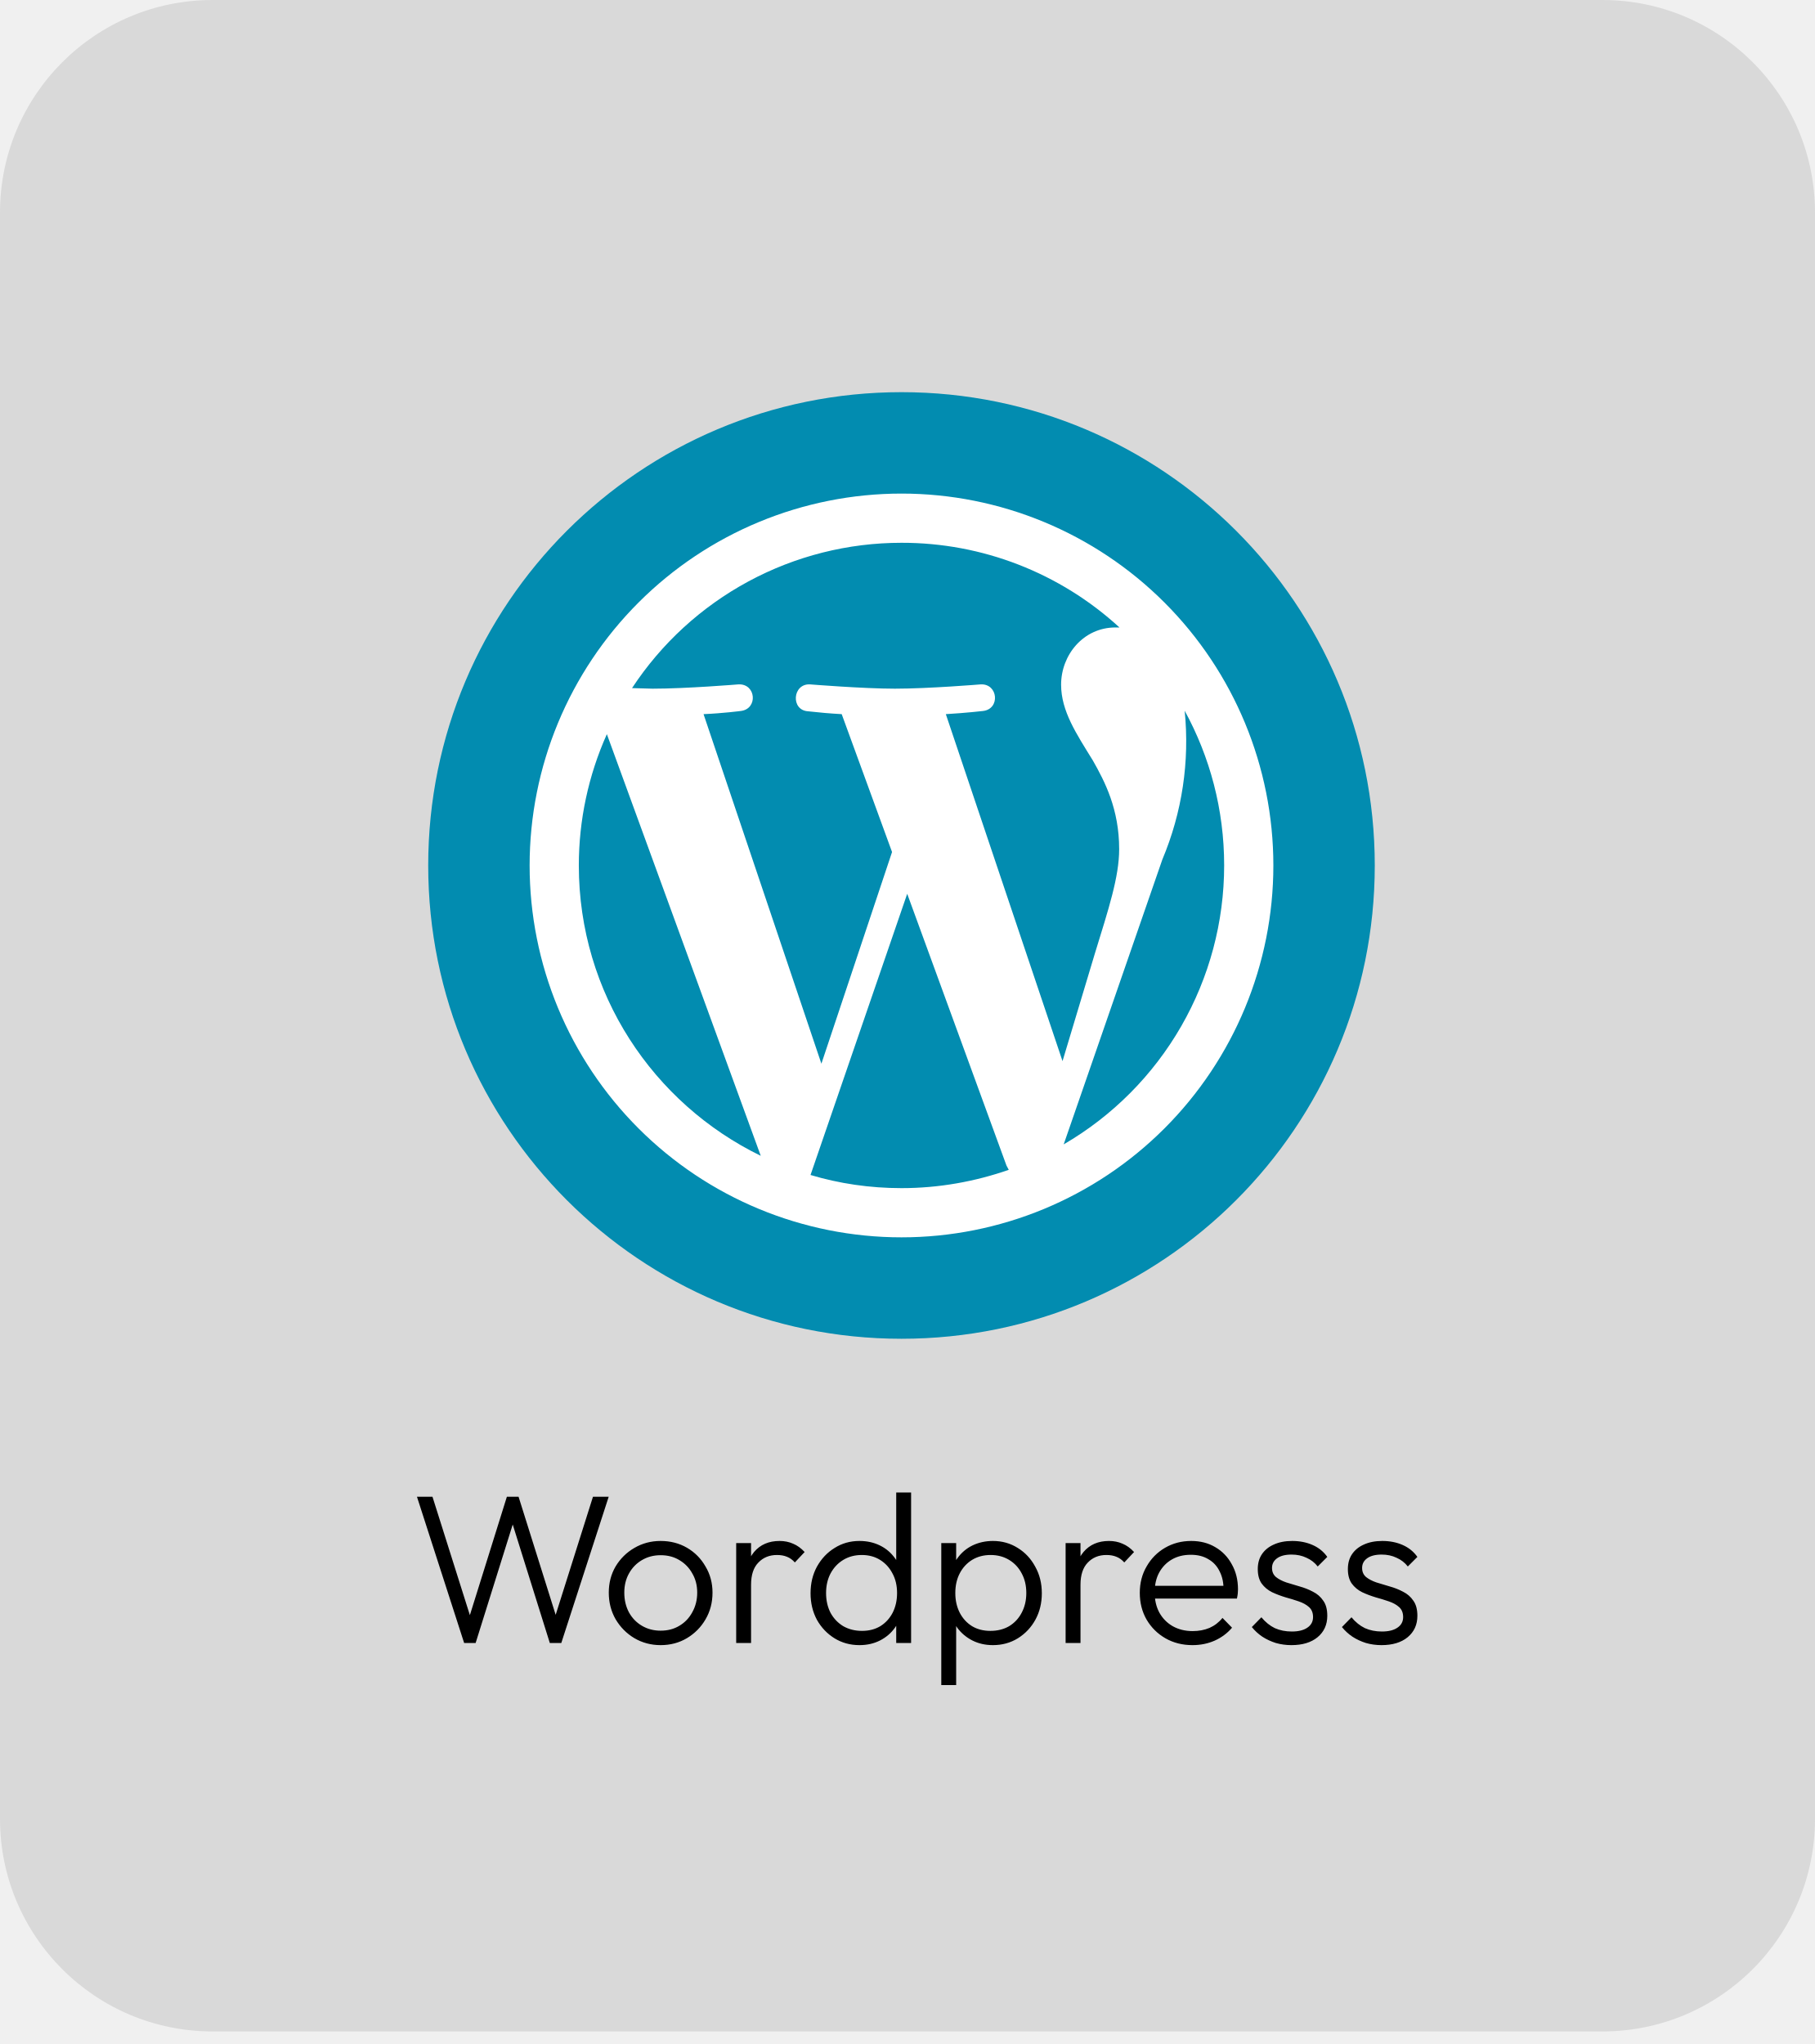
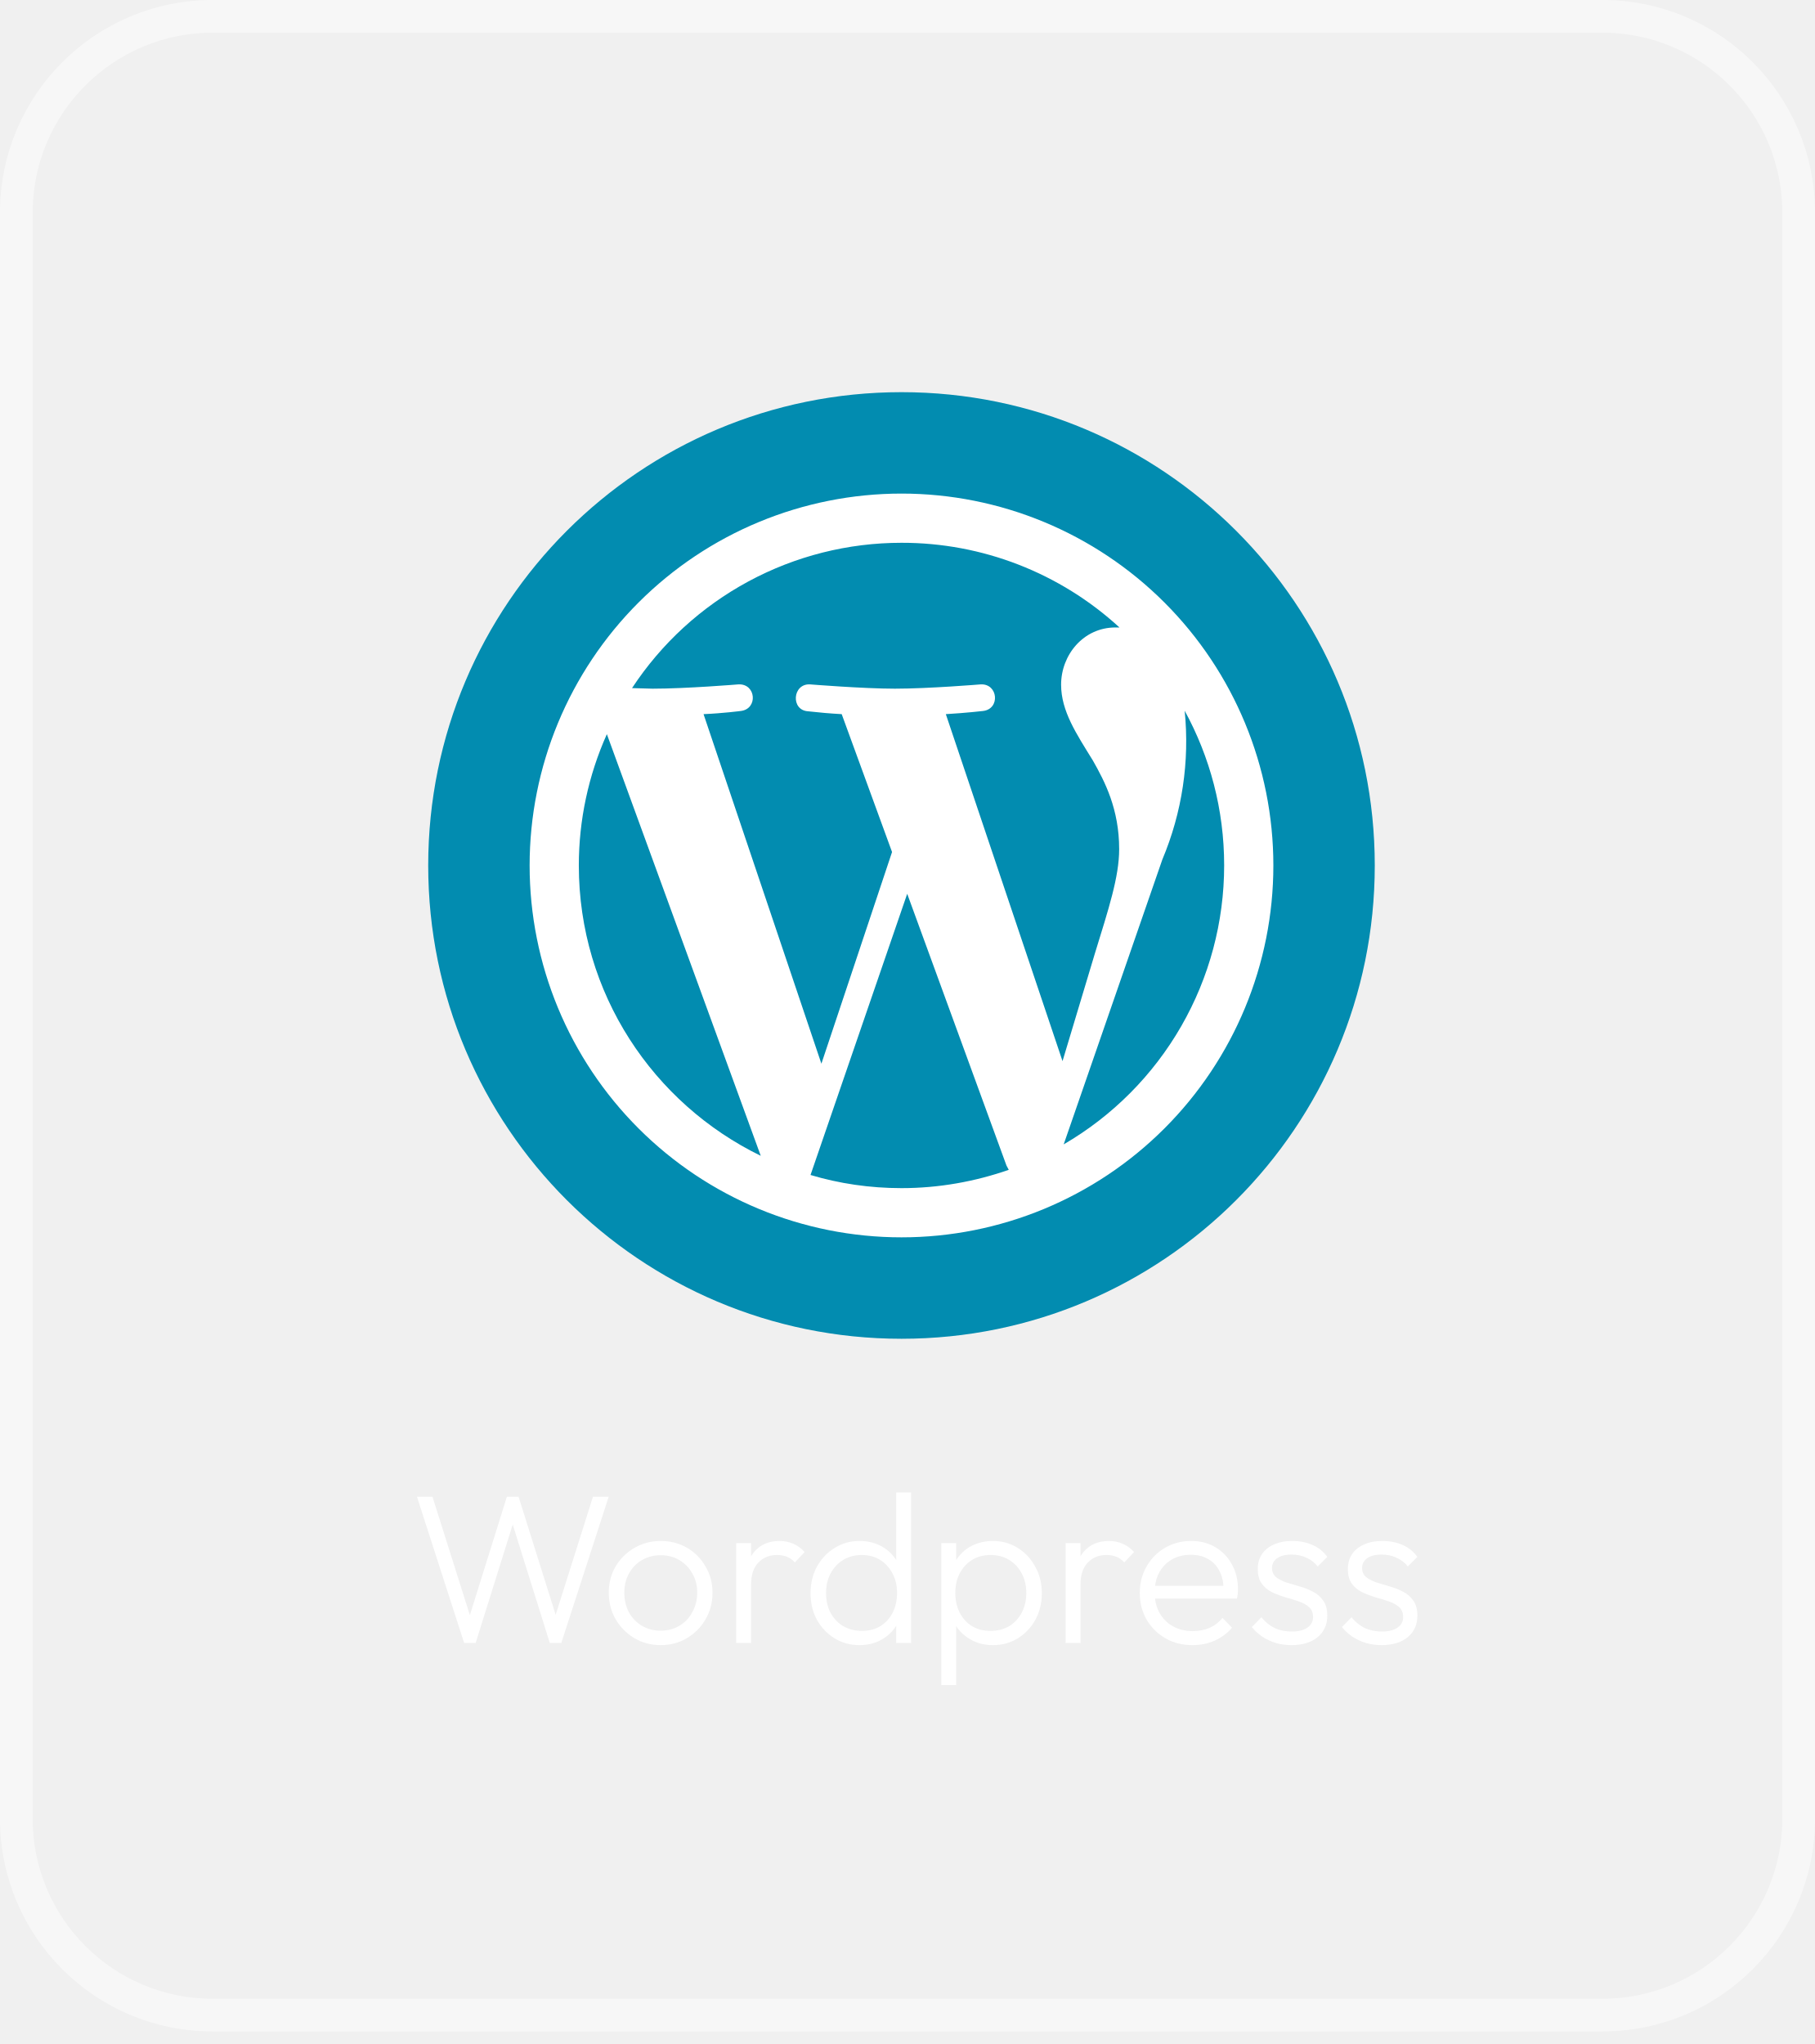
<svg xmlns="http://www.w3.org/2000/svg" width="111" height="125" viewBox="0 0 111 125" fill="none">
-   <rect width="111" height="124.232" rx="13" fill="#D9D9D9" />
+   <rect x="1" y="1" width="109" height="122.232" rx="12" stroke="white" stroke-opacity="0.48" stroke-width="2" />
  <path d="M55.133 81.872C71.118 81.872 84.077 68.913 84.077 52.927C84.077 36.941 71.118 23.983 55.133 23.983C39.147 23.983 26.188 36.941 26.188 52.927C26.188 68.913 39.147 81.872 55.133 81.872Z" fill="#028CB0" />
  <path d="M35.399 52.927C35.399 60.747 39.948 67.482 46.525 70.683L37.114 44.897C35.983 47.423 35.399 50.16 35.399 52.927ZM55.133 72.66C57.424 72.66 59.628 72.258 61.693 71.541L61.553 71.278L55.482 54.659L49.569 71.856C51.319 72.38 53.191 72.66 55.133 72.66ZM57.844 43.673L64.981 64.893L66.958 58.315C67.798 55.586 68.445 53.627 68.445 51.93C68.445 49.481 67.571 47.801 66.836 46.507C65.821 44.862 64.894 43.48 64.894 41.871C64.894 40.051 66.258 38.372 68.218 38.372H68.463C64.827 35.034 60.068 33.186 55.133 33.194C51.864 33.193 48.647 34.005 45.771 35.556C42.894 37.108 40.448 39.35 38.653 42.081L39.913 42.116C41.977 42.116 45.161 41.853 45.161 41.853C46.245 41.801 46.368 43.358 45.301 43.48C45.301 43.48 44.234 43.62 43.027 43.673L50.234 65.05L54.555 52.105L51.476 43.673C50.787 43.635 50.098 43.576 49.412 43.498C48.345 43.428 48.467 41.801 49.534 41.853C49.534 41.853 52.788 42.116 54.73 42.116C56.794 42.116 59.978 41.853 59.978 41.853C61.045 41.801 61.185 43.358 60.118 43.48C60.118 43.48 59.051 43.603 57.844 43.673ZM65.052 69.984C68.037 68.248 70.514 65.759 72.236 62.766C73.959 59.773 74.865 56.38 74.866 52.927C74.866 49.498 73.991 46.279 72.451 43.463C72.764 46.562 72.295 49.689 71.087 52.56L65.052 69.984ZM55.133 75.669C49.101 75.669 43.316 73.273 39.051 69.008C34.786 64.743 32.39 58.959 32.39 52.927C32.39 46.895 34.786 41.111 39.051 36.846C43.316 32.581 49.101 30.185 55.133 30.185C61.164 30.185 66.949 32.581 71.214 36.846C75.479 41.111 77.875 46.895 77.875 52.927C77.875 58.959 75.479 64.743 71.214 69.008C66.949 73.273 61.164 75.669 55.133 75.669Z" fill="white" />
-   <path d="M28.386 100.477L25.5 91.533H26.449L28.88 99.229H28.594L30.999 91.533H31.714L34.132 99.229H33.833L36.264 91.533H37.226L34.327 100.477H33.625L31.22 92.794H31.493L29.088 100.477H28.386ZM40.403 100.607C39.814 100.607 39.276 100.464 38.791 100.178C38.315 99.892 37.933 99.506 37.647 99.021C37.37 98.535 37.231 97.994 37.231 97.396C37.231 96.806 37.37 96.273 37.647 95.797C37.933 95.32 38.315 94.943 38.791 94.666C39.276 94.38 39.814 94.237 40.403 94.237C41.001 94.237 41.538 94.376 42.015 94.653C42.492 94.93 42.869 95.311 43.146 95.797C43.432 96.273 43.575 96.806 43.575 97.396C43.575 98.002 43.432 98.549 43.146 99.034C42.869 99.51 42.492 99.892 42.015 100.178C41.538 100.464 41.001 100.607 40.403 100.607ZM40.403 99.723C40.837 99.723 41.218 99.623 41.547 99.424C41.885 99.225 42.15 98.947 42.34 98.592C42.539 98.237 42.639 97.838 42.639 97.396C42.639 96.954 42.539 96.564 42.34 96.226C42.15 95.879 41.885 95.606 41.547 95.407C41.218 95.207 40.837 95.108 40.403 95.108C39.978 95.108 39.597 95.207 39.259 95.407C38.921 95.606 38.657 95.879 38.466 96.226C38.276 96.564 38.18 96.954 38.18 97.396C38.18 97.847 38.276 98.249 38.466 98.605C38.657 98.951 38.921 99.225 39.259 99.424C39.597 99.623 39.978 99.723 40.403 99.723ZM45.023 100.477V94.367H45.933V100.477H45.023ZM45.933 96.915L45.556 96.746C45.556 95.975 45.742 95.364 46.115 94.913C46.496 94.462 47.016 94.237 47.675 94.237C47.978 94.237 48.255 94.293 48.507 94.406C48.758 94.51 48.992 94.679 49.209 94.913L48.611 95.55C48.464 95.385 48.299 95.268 48.117 95.199C47.944 95.129 47.744 95.095 47.519 95.095C47.051 95.095 46.669 95.251 46.375 95.563C46.08 95.866 45.933 96.317 45.933 96.915ZM52.561 100.607C51.998 100.607 51.491 100.468 51.04 100.191C50.59 99.913 50.23 99.537 49.961 99.06C49.701 98.575 49.571 98.033 49.571 97.435C49.571 96.828 49.701 96.287 49.961 95.81C50.23 95.325 50.59 94.943 51.04 94.666C51.491 94.38 51.998 94.237 52.561 94.237C53.021 94.237 53.437 94.328 53.809 94.51C54.182 94.692 54.49 94.952 54.732 95.29C54.984 95.619 55.131 96.009 55.174 96.46V98.371C55.122 98.813 54.975 99.203 54.732 99.541C54.498 99.87 54.195 100.13 53.822 100.321C53.45 100.511 53.029 100.607 52.561 100.607ZM52.717 99.736C53.142 99.736 53.515 99.641 53.835 99.45C54.156 99.251 54.407 98.978 54.589 98.631C54.771 98.275 54.862 97.873 54.862 97.422C54.862 96.963 54.767 96.559 54.576 96.213C54.394 95.866 54.143 95.593 53.822 95.394C53.502 95.195 53.129 95.095 52.704 95.095C52.28 95.095 51.903 95.195 51.573 95.394C51.244 95.593 50.984 95.871 50.793 96.226C50.611 96.573 50.52 96.971 50.52 97.422C50.52 97.873 50.611 98.275 50.793 98.631C50.984 98.978 51.244 99.251 51.573 99.45C51.911 99.641 52.293 99.736 52.717 99.736ZM55.72 100.477H54.81V98.839L54.992 97.331L54.81 95.862V91.273H55.72V100.477ZM60.725 100.607C60.257 100.607 59.837 100.511 59.464 100.321C59.091 100.13 58.783 99.87 58.541 99.541C58.307 99.203 58.164 98.813 58.112 98.371V96.46C58.164 96.009 58.311 95.619 58.554 95.29C58.797 94.952 59.104 94.692 59.477 94.51C59.858 94.328 60.274 94.237 60.725 94.237C61.288 94.237 61.795 94.38 62.246 94.666C62.697 94.943 63.052 95.325 63.312 95.81C63.581 96.287 63.715 96.828 63.715 97.435C63.715 98.033 63.585 98.57 63.325 99.047C63.065 99.523 62.705 99.905 62.246 100.191C61.795 100.468 61.288 100.607 60.725 100.607ZM60.569 99.736C61.002 99.736 61.383 99.641 61.713 99.45C62.042 99.251 62.298 98.978 62.48 98.631C62.67 98.275 62.766 97.873 62.766 97.422C62.766 96.963 62.67 96.559 62.48 96.213C62.298 95.866 62.042 95.593 61.713 95.394C61.383 95.195 61.007 95.095 60.582 95.095C60.157 95.095 59.78 95.195 59.451 95.394C59.13 95.593 58.879 95.866 58.697 96.213C58.515 96.559 58.424 96.963 58.424 97.422C58.424 97.873 58.515 98.275 58.697 98.631C58.879 98.978 59.13 99.251 59.451 99.45C59.772 99.641 60.144 99.736 60.569 99.736ZM57.566 103.051V94.367H58.476V95.927L58.294 97.409L58.476 98.904V103.051H57.566ZM65.17 100.477V94.367H66.08V100.477H65.17ZM66.08 96.915L65.703 96.746C65.703 95.975 65.89 95.364 66.262 94.913C66.644 94.462 67.164 94.237 67.822 94.237C68.126 94.237 68.403 94.293 68.654 94.406C68.906 94.51 69.14 94.679 69.356 94.913L68.758 95.55C68.611 95.385 68.446 95.268 68.264 95.199C68.091 95.129 67.892 95.095 67.666 95.095C67.198 95.095 66.817 95.251 66.522 95.563C66.228 95.866 66.08 96.317 66.08 96.915ZM72.93 100.607C72.314 100.607 71.764 100.468 71.279 100.191C70.793 99.913 70.408 99.532 70.122 99.047C69.844 98.561 69.706 98.016 69.706 97.409C69.706 96.811 69.844 96.273 70.122 95.797C70.399 95.311 70.776 94.93 71.253 94.653C71.73 94.376 72.263 94.237 72.852 94.237C73.406 94.237 73.896 94.362 74.321 94.614C74.754 94.865 75.092 95.216 75.335 95.667C75.586 96.109 75.712 96.62 75.712 97.201C75.712 97.27 75.707 97.353 75.699 97.448C75.69 97.534 75.673 97.638 75.647 97.76H70.356V96.98H75.153L74.828 97.266C74.837 96.815 74.758 96.43 74.594 96.109C74.438 95.779 74.208 95.528 73.905 95.355C73.61 95.173 73.251 95.082 72.826 95.082C72.384 95.082 71.998 95.177 71.669 95.368C71.34 95.558 71.079 95.827 70.889 96.174C70.707 96.512 70.616 96.915 70.616 97.383C70.616 97.851 70.711 98.263 70.902 98.618C71.101 98.973 71.374 99.251 71.721 99.45C72.076 99.649 72.484 99.749 72.943 99.749C73.316 99.749 73.658 99.684 73.97 99.554C74.282 99.415 74.546 99.212 74.763 98.943L75.348 99.541C75.062 99.879 74.707 100.143 74.282 100.334C73.866 100.516 73.415 100.607 72.93 100.607ZM78.976 100.607C78.647 100.607 78.33 100.563 78.027 100.477C77.724 100.381 77.446 100.251 77.195 100.087C76.952 99.922 76.74 99.727 76.558 99.502L77.143 98.904C77.386 99.198 77.659 99.419 77.962 99.567C78.274 99.706 78.621 99.775 79.002 99.775C79.409 99.775 79.726 99.697 79.951 99.541C80.185 99.385 80.302 99.168 80.302 98.891C80.302 98.631 80.22 98.427 80.055 98.28C79.89 98.132 79.678 98.016 79.418 97.929C79.167 97.842 78.898 97.76 78.612 97.682C78.326 97.595 78.053 97.491 77.793 97.37C77.533 97.24 77.321 97.062 77.156 96.837C77 96.612 76.922 96.317 76.922 95.953C76.922 95.606 77.004 95.307 77.169 95.056C77.342 94.796 77.585 94.597 77.897 94.458C78.218 94.311 78.595 94.237 79.028 94.237C79.487 94.237 79.903 94.319 80.276 94.484C80.649 94.648 80.948 94.891 81.173 95.212L80.588 95.797C80.406 95.563 80.176 95.385 79.899 95.264C79.63 95.134 79.327 95.069 78.989 95.069C78.599 95.069 78.3 95.147 78.092 95.303C77.893 95.45 77.793 95.645 77.793 95.888C77.793 96.122 77.875 96.308 78.04 96.447C78.205 96.577 78.413 96.685 78.664 96.772C78.924 96.85 79.197 96.932 79.483 97.019C79.769 97.097 80.042 97.205 80.302 97.344C80.562 97.474 80.77 97.656 80.926 97.89C81.091 98.115 81.173 98.423 81.173 98.813C81.173 99.359 80.974 99.796 80.575 100.126C80.185 100.446 79.652 100.607 78.976 100.607ZM84.486 100.607C84.156 100.607 83.84 100.563 83.537 100.477C83.233 100.381 82.956 100.251 82.705 100.087C82.462 99.922 82.25 99.727 82.068 99.502L82.653 98.904C82.895 99.198 83.168 99.419 83.472 99.567C83.784 99.706 84.13 99.775 84.512 99.775C84.919 99.775 85.235 99.697 85.461 99.541C85.695 99.385 85.812 99.168 85.812 98.891C85.812 98.631 85.729 98.427 85.565 98.28C85.4 98.132 85.188 98.016 84.928 97.929C84.676 97.842 84.408 97.76 84.122 97.682C83.836 97.595 83.563 97.491 83.303 97.37C83.043 97.24 82.83 97.062 82.666 96.837C82.51 96.612 82.432 96.317 82.432 95.953C82.432 95.606 82.514 95.307 82.679 95.056C82.852 94.796 83.095 94.597 83.407 94.458C83.727 94.311 84.104 94.237 84.538 94.237C84.997 94.237 85.413 94.319 85.786 94.484C86.158 94.648 86.457 94.891 86.683 95.212L86.098 95.797C85.916 95.563 85.686 95.385 85.409 95.264C85.14 95.134 84.837 95.069 84.499 95.069C84.109 95.069 83.81 95.147 83.602 95.303C83.402 95.45 83.303 95.645 83.303 95.888C83.303 96.122 83.385 96.308 83.55 96.447C83.714 96.577 83.922 96.685 84.174 96.772C84.434 96.85 84.707 96.932 84.993 97.019C85.279 97.097 85.552 97.205 85.812 97.344C86.072 97.474 86.28 97.656 86.436 97.89C86.6 98.115 86.683 98.423 86.683 98.813C86.683 99.359 86.483 99.796 86.085 100.126C85.695 100.446 85.162 100.607 84.486 100.607Z" fill="black" />
+   <path d="M28.386 100.477L25.5 91.533H26.449L28.88 99.229H28.594L30.999 91.533H31.714L34.132 99.229H33.833L36.264 91.533H37.226L34.327 100.477H33.625L31.22 92.794H31.493L29.088 100.477H28.386ZM40.403 100.607C39.814 100.607 39.276 100.464 38.791 100.178C38.315 99.892 37.933 99.506 37.647 99.021C37.37 98.535 37.231 97.994 37.231 97.396C37.231 96.806 37.37 96.273 37.647 95.797C37.933 95.32 38.315 94.943 38.791 94.666C39.276 94.38 39.814 94.237 40.403 94.237C41.001 94.237 41.538 94.376 42.015 94.653C42.492 94.93 42.869 95.311 43.146 95.797C43.432 96.273 43.575 96.806 43.575 97.396C43.575 98.002 43.432 98.549 43.146 99.034C42.869 99.51 42.492 99.892 42.015 100.178C41.538 100.464 41.001 100.607 40.403 100.607ZM40.403 99.723C40.837 99.723 41.218 99.623 41.547 99.424C41.885 99.225 42.15 98.947 42.34 98.592C42.539 98.237 42.639 97.838 42.639 97.396C42.639 96.954 42.539 96.564 42.34 96.226C42.15 95.879 41.885 95.606 41.547 95.407C41.218 95.207 40.837 95.108 40.403 95.108C39.978 95.108 39.597 95.207 39.259 95.407C38.921 95.606 38.657 95.879 38.466 96.226C38.276 96.564 38.18 96.954 38.18 97.396C38.18 97.847 38.276 98.249 38.466 98.605C38.657 98.951 38.921 99.225 39.259 99.424C39.597 99.623 39.978 99.723 40.403 99.723ZM45.023 100.477V94.367H45.933V100.477H45.023ZM45.933 96.915L45.556 96.746C45.556 95.975 45.742 95.364 46.115 94.913C46.496 94.462 47.016 94.237 47.675 94.237C47.978 94.237 48.255 94.293 48.507 94.406C48.758 94.51 48.992 94.679 49.209 94.913L48.611 95.55C48.464 95.385 48.299 95.268 48.117 95.199C47.944 95.129 47.744 95.095 47.519 95.095C47.051 95.095 46.669 95.251 46.375 95.563C46.08 95.866 45.933 96.317 45.933 96.915ZM52.561 100.607C51.998 100.607 51.491 100.468 51.04 100.191C50.59 99.913 50.23 99.537 49.961 99.06C49.701 98.575 49.571 98.033 49.571 97.435C49.571 96.828 49.701 96.287 49.961 95.81C50.23 95.325 50.59 94.943 51.04 94.666C51.491 94.38 51.998 94.237 52.561 94.237C53.021 94.237 53.437 94.328 53.809 94.51C54.182 94.692 54.49 94.952 54.732 95.29C54.984 95.619 55.131 96.009 55.174 96.46V98.371C55.122 98.813 54.975 99.203 54.732 99.541C54.498 99.87 54.195 100.13 53.822 100.321C53.45 100.511 53.029 100.607 52.561 100.607ZM52.717 99.736C53.142 99.736 53.515 99.641 53.835 99.45C54.156 99.251 54.407 98.978 54.589 98.631C54.771 98.275 54.862 97.873 54.862 97.422C54.862 96.963 54.767 96.559 54.576 96.213C54.394 95.866 54.143 95.593 53.822 95.394C53.502 95.195 53.129 95.095 52.704 95.095C52.28 95.095 51.903 95.195 51.573 95.394C51.244 95.593 50.984 95.871 50.793 96.226C50.611 96.573 50.52 96.971 50.52 97.422C50.52 97.873 50.611 98.275 50.793 98.631C50.984 98.978 51.244 99.251 51.573 99.45C51.911 99.641 52.293 99.736 52.717 99.736ZM55.72 100.477H54.81V98.839L54.992 97.331L54.81 95.862V91.273H55.72V100.477ZM60.725 100.607C60.257 100.607 59.837 100.511 59.464 100.321C59.091 100.13 58.783 99.87 58.541 99.541C58.307 99.203 58.164 98.813 58.112 98.371V96.46C58.164 96.009 58.311 95.619 58.554 95.29C58.797 94.952 59.104 94.692 59.477 94.51C59.858 94.328 60.274 94.237 60.725 94.237C61.288 94.237 61.795 94.38 62.246 94.666C62.697 94.943 63.052 95.325 63.312 95.81C63.581 96.287 63.715 96.828 63.715 97.435C63.715 98.033 63.585 98.57 63.325 99.047C63.065 99.523 62.705 99.905 62.246 100.191C61.795 100.468 61.288 100.607 60.725 100.607ZM60.569 99.736C61.002 99.736 61.383 99.641 61.713 99.45C62.042 99.251 62.298 98.978 62.48 98.631C62.67 98.275 62.766 97.873 62.766 97.422C62.766 96.963 62.67 96.559 62.48 96.213C62.298 95.866 62.042 95.593 61.713 95.394C61.383 95.195 61.007 95.095 60.582 95.095C60.157 95.095 59.78 95.195 59.451 95.394C59.13 95.593 58.879 95.866 58.697 96.213C58.515 96.559 58.424 96.963 58.424 97.422C58.424 97.873 58.515 98.275 58.697 98.631C58.879 98.978 59.13 99.251 59.451 99.45C59.772 99.641 60.144 99.736 60.569 99.736ZM57.566 103.051V94.367H58.476V95.927L58.294 97.409L58.476 98.904V103.051H57.566ZM65.17 100.477V94.367H66.08V100.477H65.17ZM66.08 96.915L65.703 96.746C65.703 95.975 65.89 95.364 66.262 94.913C66.644 94.462 67.164 94.237 67.822 94.237C68.126 94.237 68.403 94.293 68.654 94.406C68.906 94.51 69.14 94.679 69.356 94.913L68.758 95.55C68.611 95.385 68.446 95.268 68.264 95.199C68.091 95.129 67.892 95.095 67.666 95.095C67.198 95.095 66.817 95.251 66.522 95.563C66.228 95.866 66.08 96.317 66.08 96.915ZM72.93 100.607C72.314 100.607 71.764 100.468 71.279 100.191C70.793 99.913 70.408 99.532 70.122 99.047C69.844 98.561 69.706 98.016 69.706 97.409C69.706 96.811 69.844 96.273 70.122 95.797C70.399 95.311 70.776 94.93 71.253 94.653C71.73 94.376 72.263 94.237 72.852 94.237C73.406 94.237 73.896 94.362 74.321 94.614C74.754 94.865 75.092 95.216 75.335 95.667C75.586 96.109 75.712 96.62 75.712 97.201C75.712 97.27 75.707 97.353 75.699 97.448C75.69 97.534 75.673 97.638 75.647 97.76H70.356V96.98H75.153L74.828 97.266C74.837 96.815 74.758 96.43 74.594 96.109C74.438 95.779 74.208 95.528 73.905 95.355C73.61 95.173 73.251 95.082 72.826 95.082C72.384 95.082 71.998 95.177 71.669 95.368C71.34 95.558 71.079 95.827 70.889 96.174C70.707 96.512 70.616 96.915 70.616 97.383C70.616 97.851 70.711 98.263 70.902 98.618C71.101 98.973 71.374 99.251 71.721 99.45C72.076 99.649 72.484 99.749 72.943 99.749C73.316 99.749 73.658 99.684 73.97 99.554C74.282 99.415 74.546 99.212 74.763 98.943L75.348 99.541C75.062 99.879 74.707 100.143 74.282 100.334C73.866 100.516 73.415 100.607 72.93 100.607ZM78.976 100.607C78.647 100.607 78.33 100.563 78.027 100.477C77.724 100.381 77.446 100.251 77.195 100.087C76.952 99.922 76.74 99.727 76.558 99.502L77.143 98.904C77.386 99.198 77.659 99.419 77.962 99.567C78.274 99.706 78.621 99.775 79.002 99.775C79.409 99.775 79.726 99.697 79.951 99.541C80.185 99.385 80.302 99.168 80.302 98.891C80.302 98.631 80.22 98.427 80.055 98.28C79.89 98.132 79.678 98.016 79.418 97.929C79.167 97.842 78.898 97.76 78.612 97.682C78.326 97.595 78.053 97.491 77.793 97.37C77.533 97.24 77.321 97.062 77.156 96.837C77 96.612 76.922 96.317 76.922 95.953C76.922 95.606 77.004 95.307 77.169 95.056C77.342 94.796 77.585 94.597 77.897 94.458C78.218 94.311 78.595 94.237 79.028 94.237C79.487 94.237 79.903 94.319 80.276 94.484C80.649 94.648 80.948 94.891 81.173 95.212L80.588 95.797C80.406 95.563 80.176 95.385 79.899 95.264C79.63 95.134 79.327 95.069 78.989 95.069C78.599 95.069 78.3 95.147 78.092 95.303C77.893 95.45 77.793 95.645 77.793 95.888C77.793 96.122 77.875 96.308 78.04 96.447C78.205 96.577 78.413 96.685 78.664 96.772C78.924 96.85 79.197 96.932 79.483 97.019C79.769 97.097 80.042 97.205 80.302 97.344C80.562 97.474 80.77 97.656 80.926 97.89C81.091 98.115 81.173 98.423 81.173 98.813C81.173 99.359 80.974 99.796 80.575 100.126C80.185 100.446 79.652 100.607 78.976 100.607ZM84.486 100.607C84.156 100.607 83.84 100.563 83.537 100.477C83.233 100.381 82.956 100.251 82.705 100.087C82.462 99.922 82.25 99.727 82.068 99.502L82.653 98.904C82.895 99.198 83.168 99.419 83.472 99.567C83.784 99.706 84.13 99.775 84.512 99.775C84.919 99.775 85.235 99.697 85.461 99.541C85.695 99.385 85.812 99.168 85.812 98.891C85.812 98.631 85.729 98.427 85.565 98.28C85.4 98.132 85.188 98.016 84.928 97.929C84.676 97.842 84.408 97.76 84.122 97.682C83.836 97.595 83.563 97.491 83.303 97.37C83.043 97.24 82.83 97.062 82.666 96.837C82.51 96.612 82.432 96.317 82.432 95.953C82.432 95.606 82.514 95.307 82.679 95.056C82.852 94.796 83.095 94.597 83.407 94.458C83.727 94.311 84.104 94.237 84.538 94.237C84.997 94.237 85.413 94.319 85.786 94.484C86.158 94.648 86.457 94.891 86.683 95.212L86.098 95.797C85.916 95.563 85.686 95.385 85.409 95.264C85.14 95.134 84.837 95.069 84.499 95.069C84.109 95.069 83.81 95.147 83.602 95.303C83.402 95.45 83.303 95.645 83.303 95.888C83.303 96.122 83.385 96.308 83.55 96.447C83.714 96.577 83.922 96.685 84.174 96.772C84.434 96.85 84.707 96.932 84.993 97.019C85.279 97.097 85.552 97.205 85.812 97.344C86.072 97.474 86.28 97.656 86.436 97.89C86.6 98.115 86.683 98.423 86.683 98.813C86.683 99.359 86.483 99.796 86.085 100.126C85.695 100.446 85.162 100.607 84.486 100.607Z" fill="white" />
</svg>
